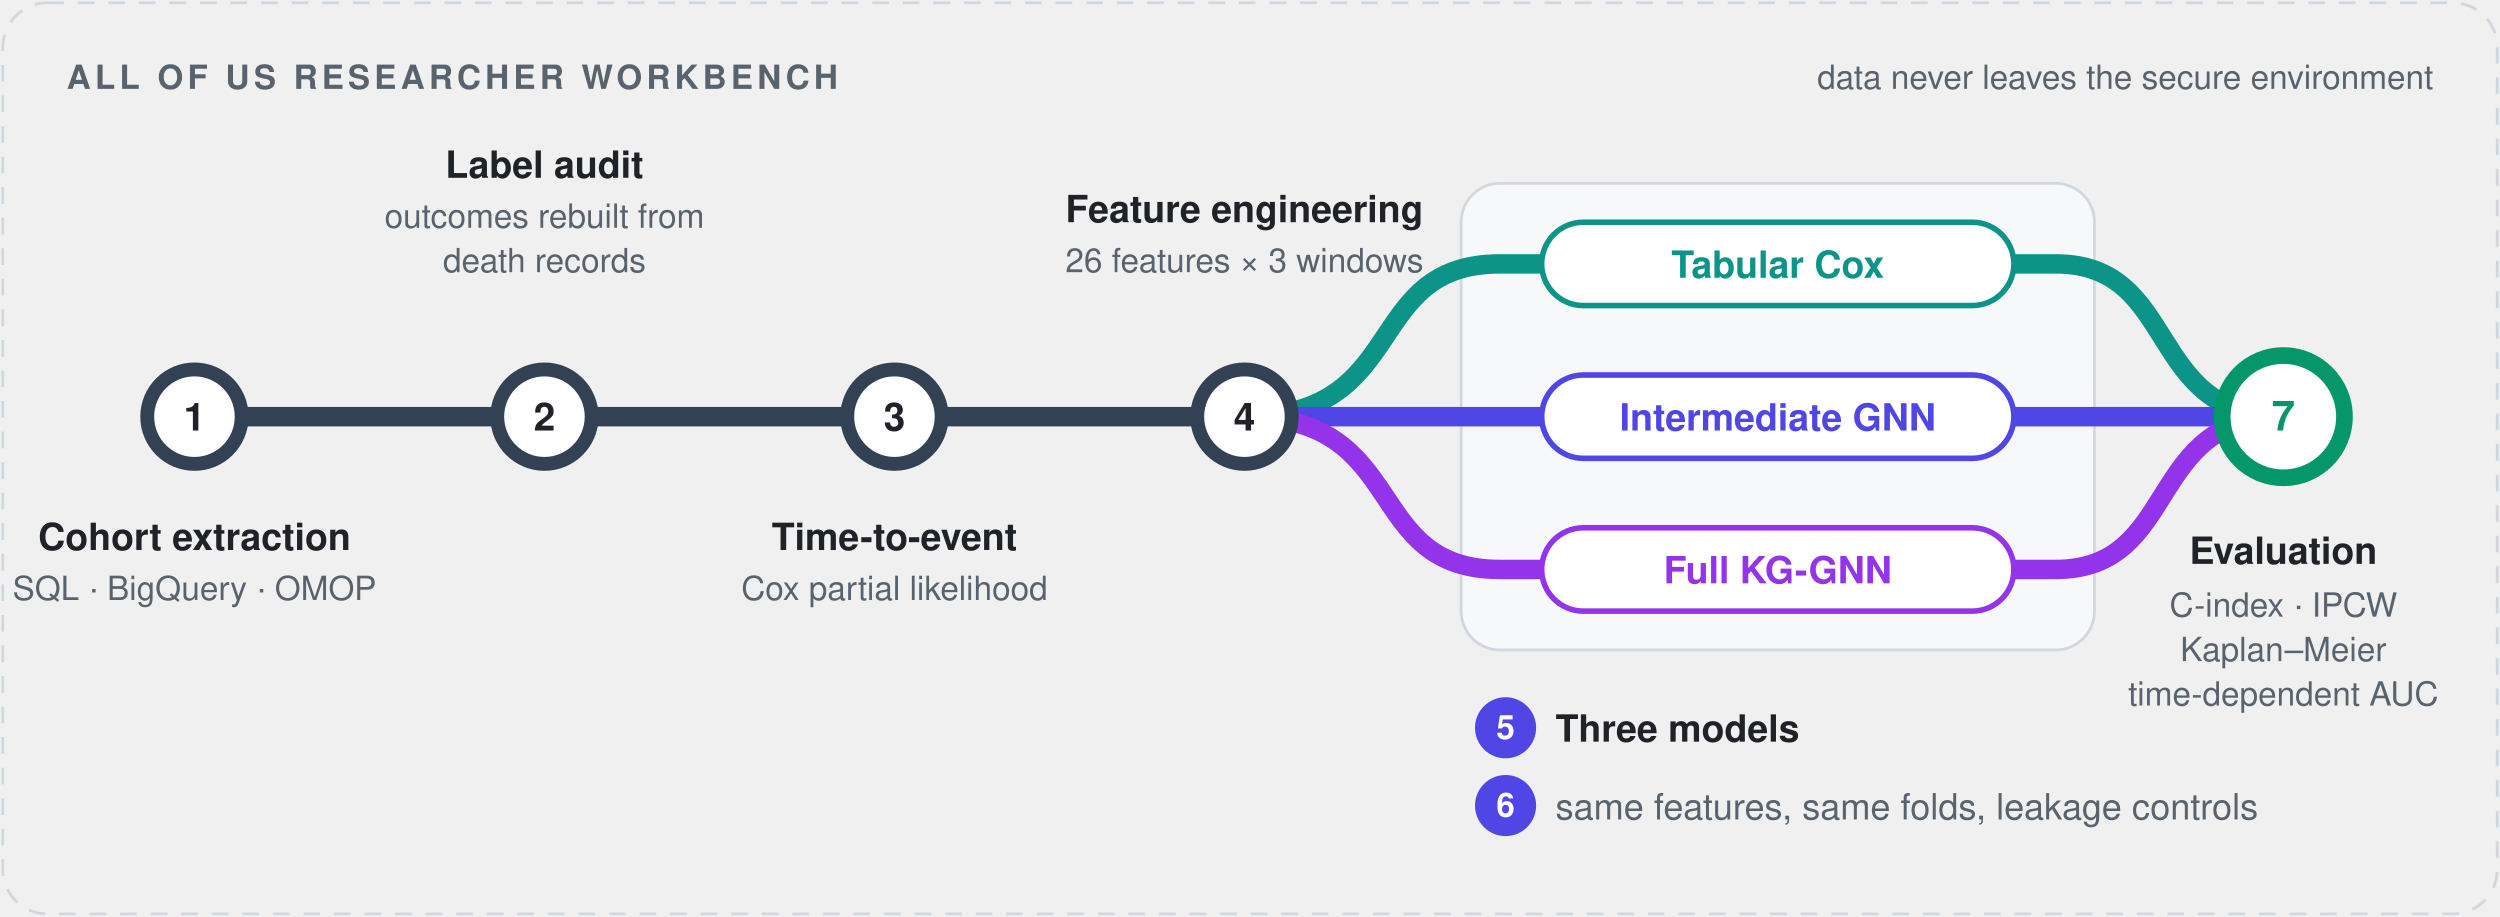
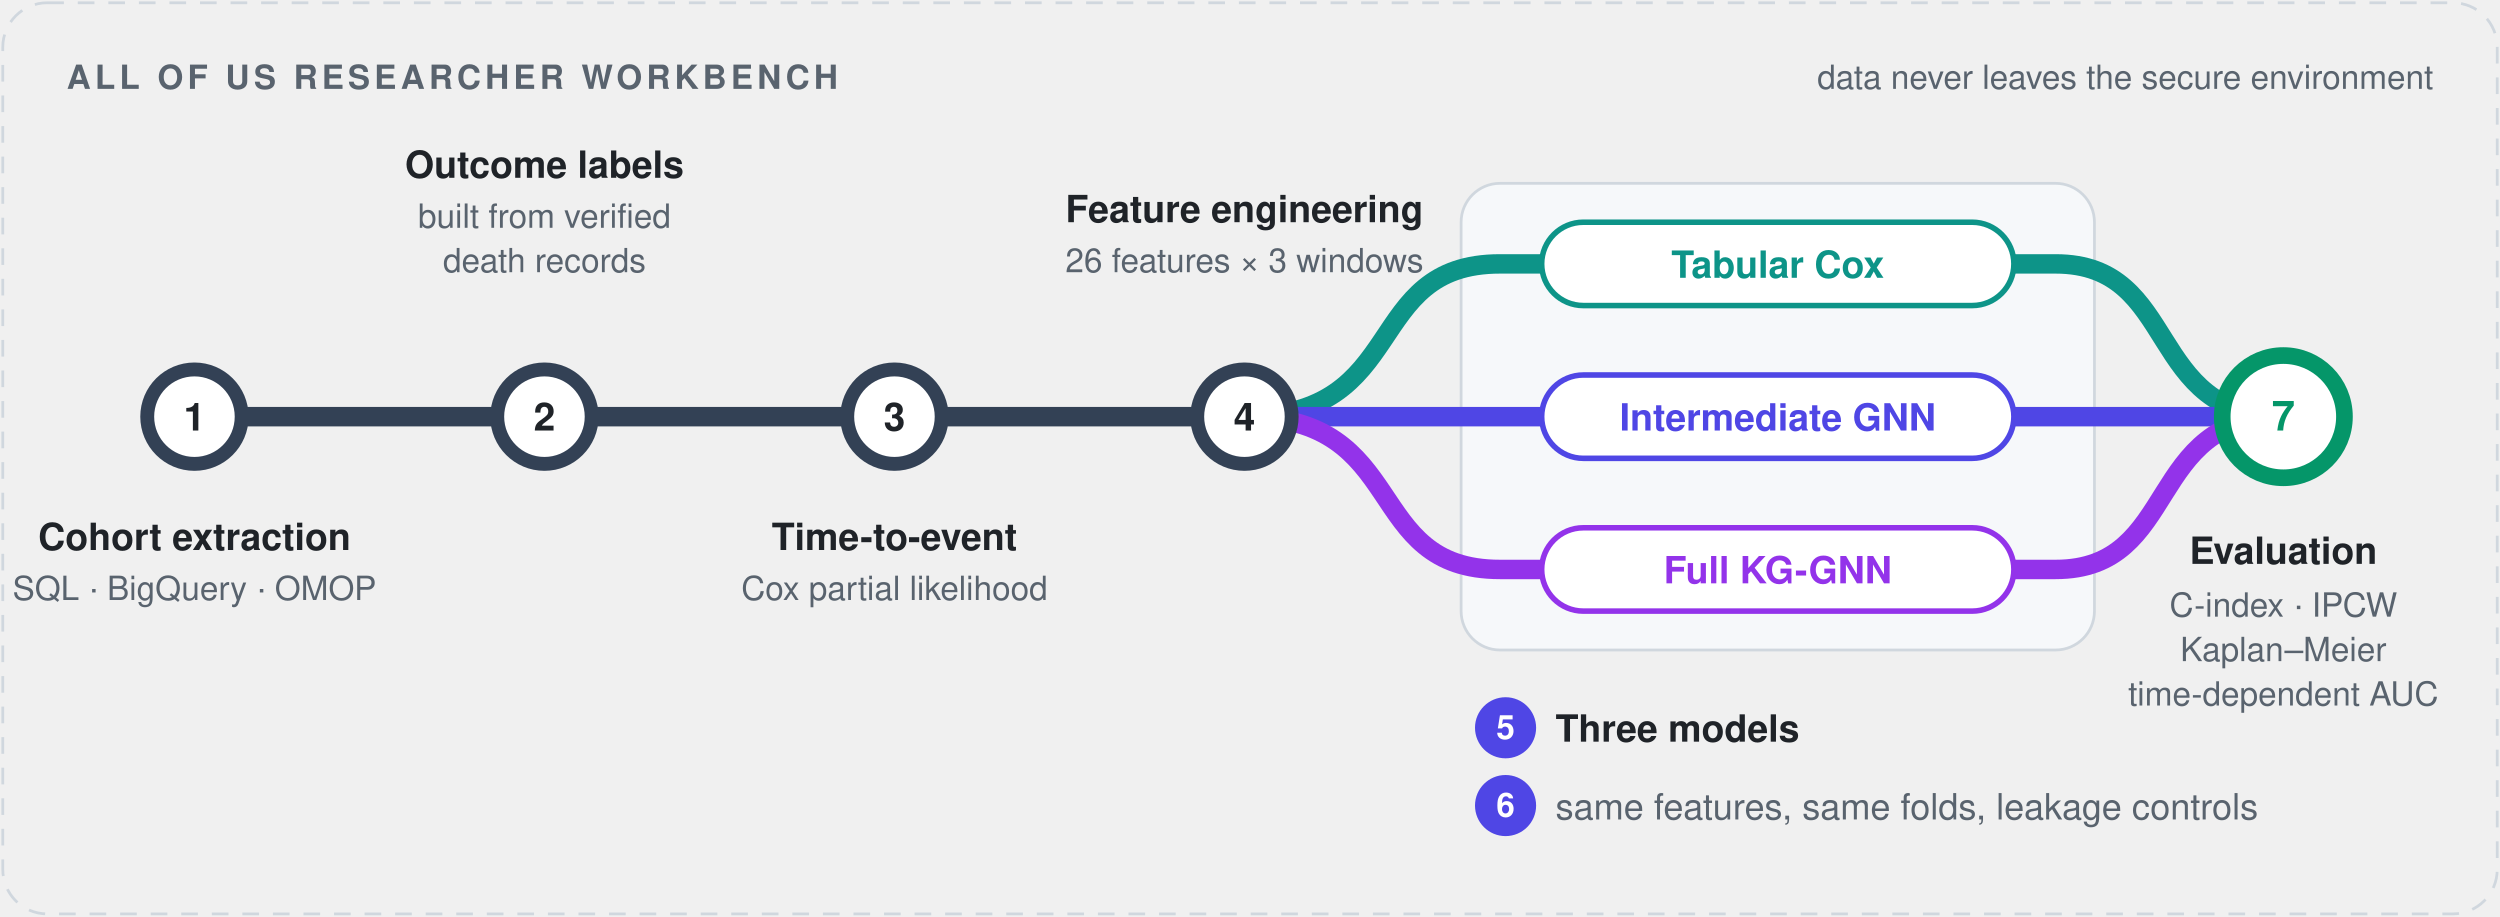
<svg xmlns="http://www.w3.org/2000/svg" viewBox="0 0 900 330" width="900" height="330" font-family="-apple-system, BlinkMacSystemFont, 'Segoe UI', Helvetica, Arial, sans-serif">
-   <defs />
  <rect x="1" y="1" width="898" height="328" rx="16" fill="none" stroke="#d0d7de" stroke-dasharray="6 5" />
  <text x="24" y="32" font-size="12" font-weight="700" letter-spacing="1.5" fill="#59636e">ALL OF US RESEARCHER WORKBENCH</text>
  <text x="876" y="32" text-anchor="end" font-size="12" fill="#59636e">data never leaves the secure environment</text>
  <rect x="526" y="66" width="228" height="168" rx="14" fill="#f6f8fa" stroke="#d0d7de" />
  <line x1="70" y1="150" x2="448" y2="150" stroke="#334155" stroke-width="7" stroke-linecap="round" />
  <path d="M448,150 C508,150 490,95 540,95 H740 C785,95 772,150 822,150" fill="none" stroke="#0d9488" stroke-width="7" stroke-linecap="round" />
  <path d="M448,150 C508,150 490,150 540,150 H740 C785,150 772,150 822,150" fill="none" stroke="#4f46e5" stroke-width="7" stroke-linecap="round" />
  <path d="M448,150 C508,150 490,205 540,205 H740 C785,205 772,150 822,150" fill="none" stroke="#9333ea" stroke-width="7" stroke-linecap="round" />
  <rect x="555.0" y="80" width="170" height="30" rx="15" fill="#ffffff" stroke="#0d9488" stroke-width="2" />
  <text x="640.0" y="100" text-anchor="middle" font-size="13.5" font-weight="600" fill="#0d9488">Tabular Cox</text>
  <rect x="555.0" y="135" width="170" height="30" rx="15" fill="#ffffff" stroke="#4f46e5" stroke-width="2" />
  <text x="640.0" y="155" text-anchor="middle" font-size="13.5" font-weight="600" fill="#4f46e5">Intermediate GNN</text>
  <rect x="555.0" y="190" width="170" height="30" rx="15" fill="#ffffff" stroke="#9333ea" stroke-width="2" />
  <text x="640.0" y="210" text-anchor="middle" font-size="13.5" font-weight="600" fill="#9333ea">Full KG-GNN</text>
  <circle cx="542" cy="262" r="11" fill="#4f46e5" />
  <text x="542" y="266" text-anchor="middle" font-size="12" font-weight="700" fill="#fff">5</text>
  <text x="560" y="267" font-size="13.5" font-weight="600" fill="#1f2328">Three models</text>
  <circle cx="542" cy="290" r="11" fill="#4f46e5" />
  <text x="542" y="294" text-anchor="middle" font-size="12" font-weight="700" fill="#fff">6</text>
  <text x="560" y="295" font-size="13" fill="#59636e">same features, same folds, leakage controls</text>
  <circle cx="70" cy="150" r="17" fill="#ffffff" stroke="#334155" stroke-width="5" />
  <text x="70" y="155" text-anchor="middle" font-size="14" font-weight="700" fill="#1f2328">1</text>
  <text x="70" y="198" text-anchor="middle" font-size="13.5" font-weight="600" fill="#1f2328">Cohort extraction</text>
  <text x="70" y="216" text-anchor="middle" font-size="12" fill="#59636e">SQL · BigQuery · OMOP</text>
  <circle cx="196" cy="150" r="17" fill="#ffffff" stroke="#334155" stroke-width="5" />
  <text x="196" y="155" text-anchor="middle" font-size="14" font-weight="700" fill="#1f2328">2</text>
-   <text x="196" y="64" text-anchor="middle" font-size="13.5" font-weight="600" fill="#1f2328">Label audit</text>
-   <text x="196" y="82" text-anchor="middle" font-size="12" fill="#59636e">outcomes rebuilt from</text>
+   <text x="196" y="64" text-anchor="middle" font-size="13.5" font-weight="600" fill="#1f2328">Outcome labels</text>
+   <text x="196" y="82" text-anchor="middle" font-size="12" fill="#59636e">built from verified</text>
  <text x="196" y="98" text-anchor="middle" font-size="12" fill="#59636e">death records</text>
  <circle cx="322" cy="150" r="17" fill="#ffffff" stroke="#334155" stroke-width="5" />
  <text x="322" y="155" text-anchor="middle" font-size="14" font-weight="700" fill="#1f2328">3</text>
  <text x="322" y="198" text-anchor="middle" font-size="13.5" font-weight="600" fill="#1f2328">Time-to-event</text>
  <text x="322" y="216" text-anchor="middle" font-size="12" fill="#59636e">Cox partial likelihood</text>
  <circle cx="448" cy="150" r="17" fill="#ffffff" stroke="#334155" stroke-width="5" />
  <text x="448" y="155" text-anchor="middle" font-size="14" font-weight="700" fill="#1f2328">4</text>
  <text x="448" y="80" text-anchor="middle" font-size="13.5" font-weight="600" fill="#1f2328">Feature engineering</text>
  <text x="448" y="98" text-anchor="middle" font-size="12" fill="#59636e">26 features × 3 windows</text>
  <circle cx="822" cy="150" r="22" fill="#ffffff" stroke="#059669" stroke-width="6" />
  <text x="822" y="155" text-anchor="middle" font-size="15" font-weight="700" fill="#059669">7</text>
  <text x="822" y="203" text-anchor="middle" font-size="13.5" font-weight="600" fill="#1f2328">Evaluation</text>
  <text x="822" y="222" text-anchor="middle" font-size="12" fill="#59636e">C-index · IPCW</text>
  <text x="822" y="238" text-anchor="middle" font-size="12" fill="#59636e">Kaplan–Meier</text>
  <text x="822" y="254" text-anchor="middle" font-size="12" fill="#59636e">time-dependent AUC</text>
</svg>
